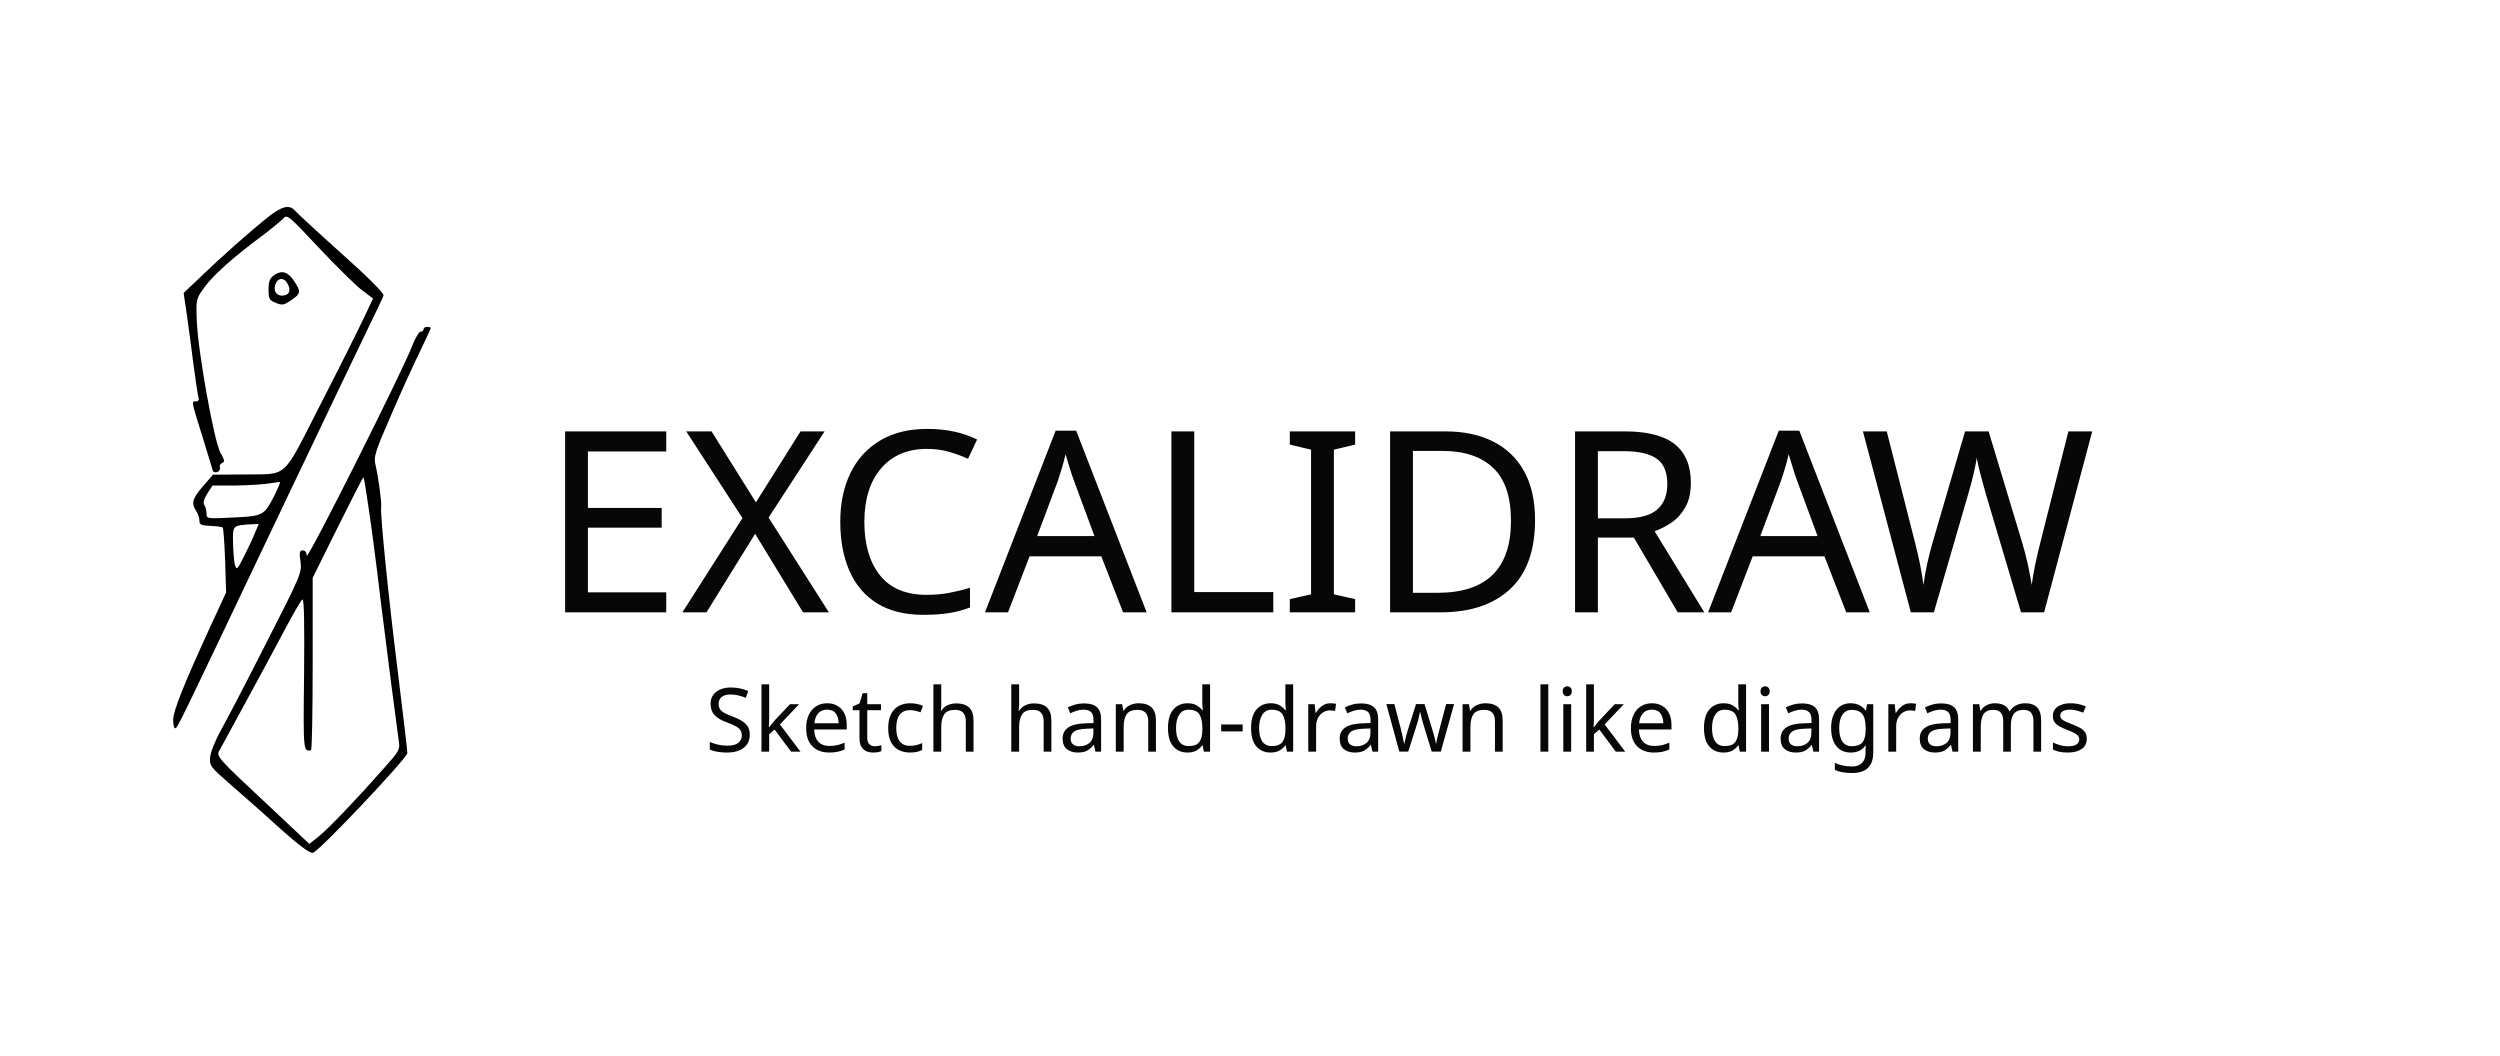
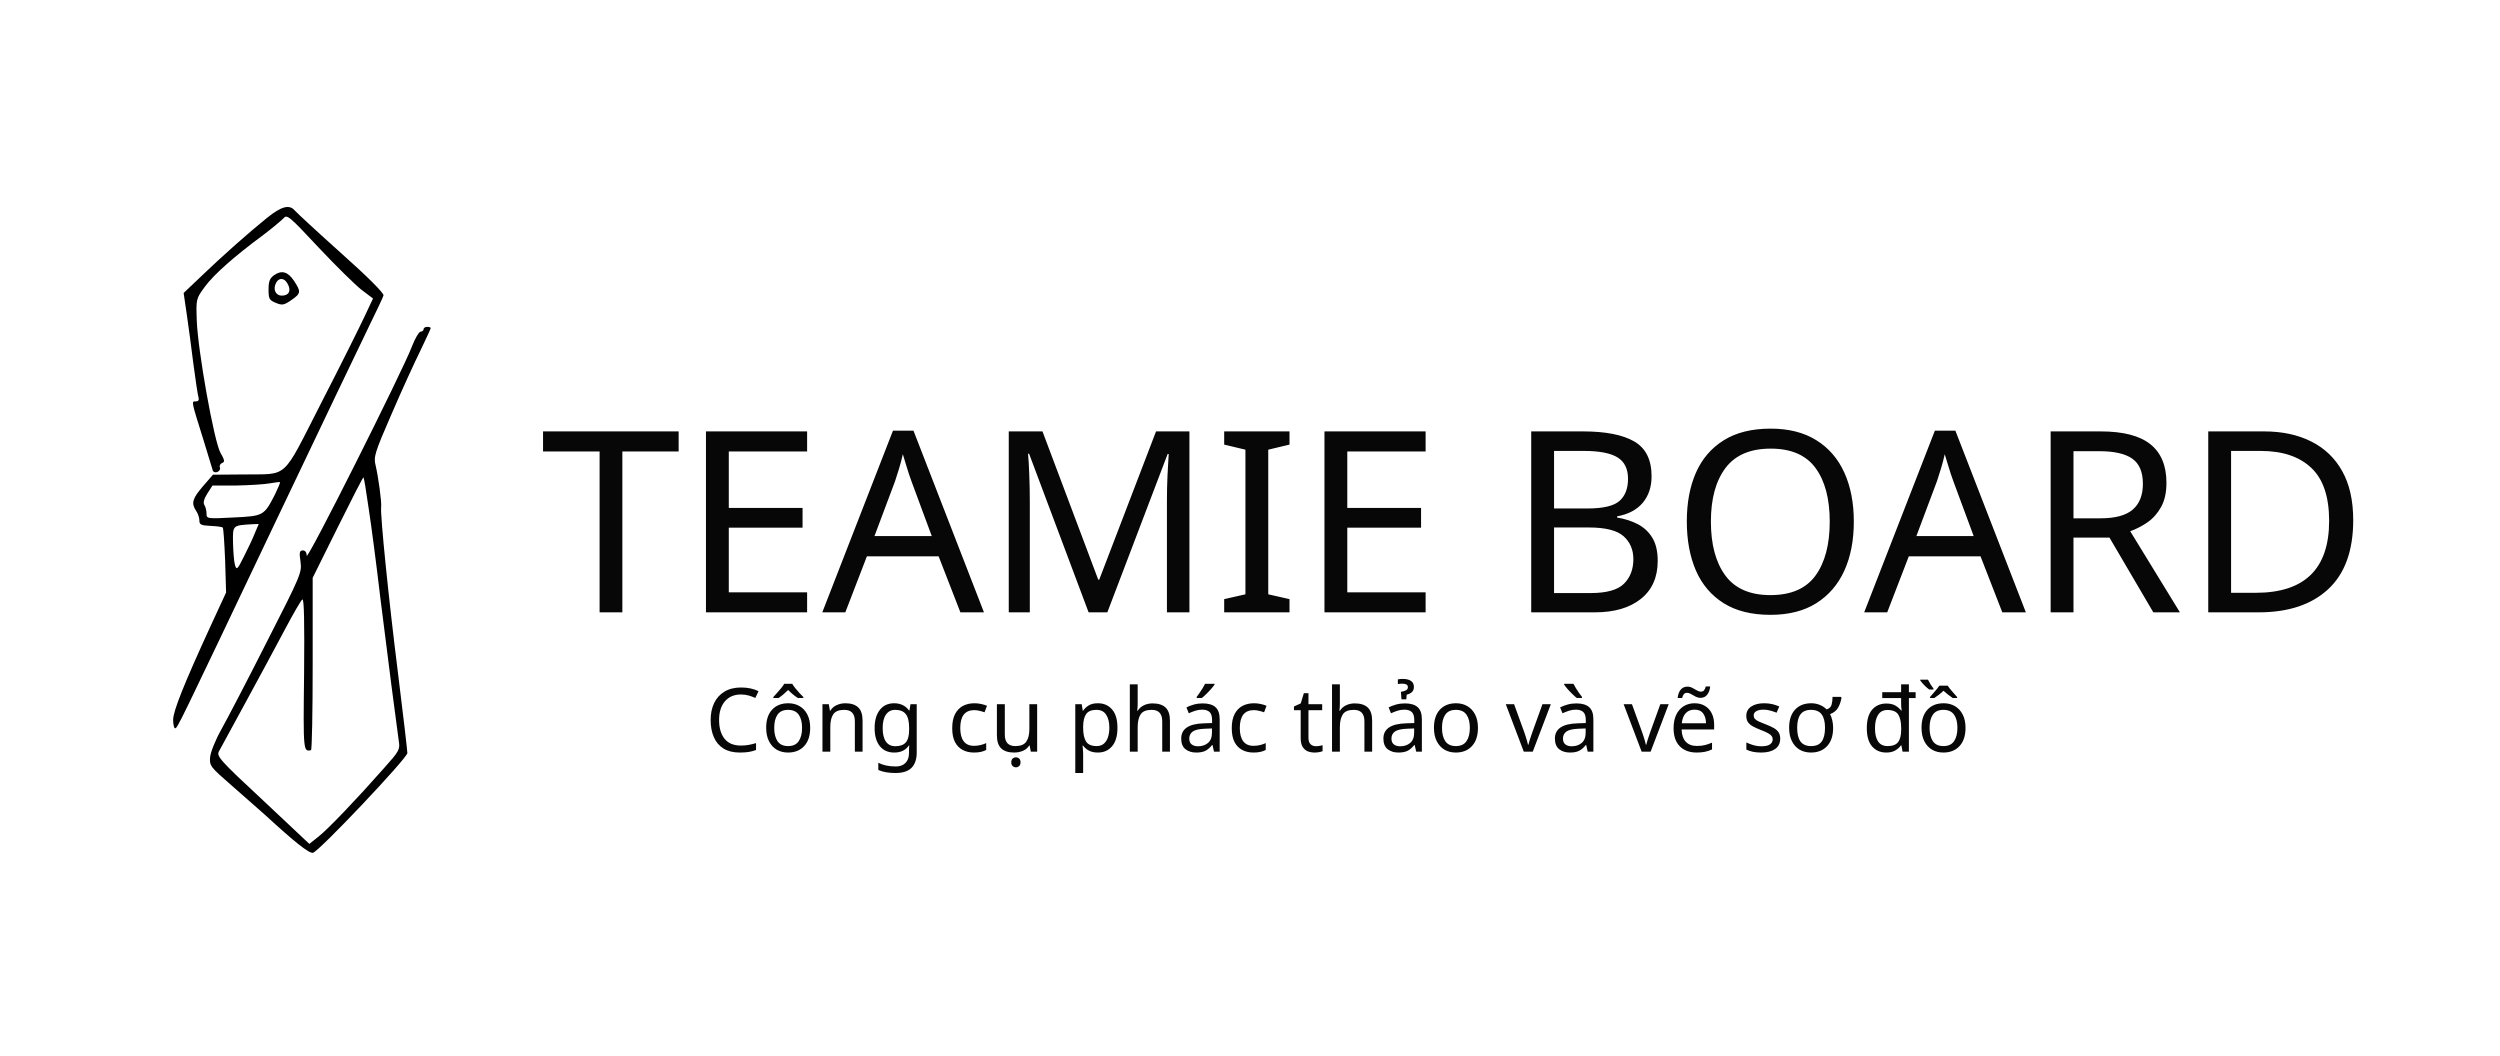
<svg xmlns="http://www.w3.org/2000/svg" width="592px" height="250px" viewBox="0 0 592 250" version="1.1">
  <g id="Artboard" stroke="none" stroke-width="1" fill="none" fill-rule="evenodd">
    <text id="EXCALIDRAW" font-family="FGVirgil, FG Virgil" font-size="60" font-weight="normal" fill="#070707">
-       <tspan x="128" y="145">EXCALIDRAW</tspan>
+       <tspan x="128" y="145">TEAMIE BOARD</tspan>
    </text>
    <text id="Sketch-hand-drawn-li" font-family="FGVirgil, FG Virgil" font-size="21" font-weight="normal" fill="#070707">
-       <tspan x="167" y="178">Sketch hand-drawn like diagrams</tspan>
+       <tspan x="167" y="178">Công cụ phác thảo và vẽ sơ đồ</tspan>
    </text>
    <g id="excalidraw-final-(3)" transform="translate(41, 49)" fill="#000000" fill-rule="nonzero">
      <g id="Group" transform="translate(30.5, 76.5) scale(-1, 1) rotate(-180) translate(-30.5, -76.5) ">
        <path d="M22.197,150.382 C18.018,147.023 11.579,141.331 6.495,136.436 L2.485,132.623 L3.219,127.614 C3.615,124.882 4.349,119.531 4.801,115.775 C5.309,112.018 5.818,108.489 5.987,107.977 C6.213,107.294 5.987,106.952 5.366,106.952 C4.293,106.952 4.236,107.237 7.173,97.845 C8.246,94.259 9.263,90.958 9.376,90.616 C9.489,90.218 9.941,90.047 10.449,90.218 C10.957,90.445 11.24,90.901 11.07,91.299 C10.901,91.754 11.183,92.21 11.635,92.381 C12.256,92.608 12.2,93.064 11.24,94.714 C9.715,97.276 5.818,119.133 5.592,126.191 C5.422,131.2 5.422,131.257 7.512,134.103 C9.545,136.892 14.233,141.104 21.463,146.454 C23.496,147.991 25.53,149.699 26.094,150.268 C26.942,151.292 27.337,151.008 34.454,143.381 C38.577,138.998 43.152,134.501 44.62,133.363 L47.331,131.314 L45.242,126.874 C44.112,124.483 39.537,115.262 35.019,106.497 C25.586,88.055 27.506,89.819 16.549,89.648 L9.432,89.592 L7.06,86.859 C4.575,83.956 4.236,82.875 5.422,81.054 C5.874,80.427 6.213,79.403 6.213,78.777 C6.213,77.752 6.608,77.581 8.868,77.468 C10.28,77.411 11.579,77.24 11.748,77.069 C11.918,76.898 12.144,73.369 12.313,69.214 L12.539,61.701 L8.755,53.504 C2.485,39.844 0,33.583 0,31.533 C0,30.452 0.226,29.541 0.452,29.541 C1.017,29.541 1.017,29.598 24.005,77.923 C34.68,100.349 44.79,121.467 46.484,124.939 C48.179,128.411 49.704,131.598 49.817,132.054 C49.93,132.566 46.032,136.493 39.819,142.015 C34.228,147.023 29.314,151.577 28.862,152.089 C27.563,153.683 25.643,153.171 22.197,150.382 Z M24.118,84.924 C21.519,79.858 21.406,79.801 14.29,79.46 C8.02,79.118 7.907,79.175 7.907,80.371 C7.907,81.054 7.681,81.964 7.399,82.42 C7.06,82.932 7.286,83.843 8.077,85.095 L9.319,87.03 L14.968,87.03 C18.074,87.087 21.632,87.315 22.875,87.542 C24.118,87.77 25.191,87.884 25.304,87.827 C25.417,87.77 24.852,86.461 24.118,84.924 Z M19.373,75.817 C18.921,74.622 17.735,72.117 16.775,70.239 C15.194,67.051 15.024,66.938 14.629,68.247 C14.403,69.044 14.233,71.377 14.177,73.483 C14.12,77.638 14.007,77.581 18.752,77.866 L20.277,77.923 L19.373,75.817 Z" id="Shape" />
        <path d="M23.892,136.835 C22.875,136.095 22.593,135.355 22.593,133.477 C22.593,131.257 22.762,130.915 24.287,130.289 C25.812,129.663 26.207,129.72 27.958,130.915 C30.274,132.509 30.331,132.907 28.636,135.469 C27.168,137.689 25.699,138.087 23.892,136.835 Z M27.111,134.786 C28.015,133.192 27.45,131.997 25.756,131.997 C24.231,131.997 23.553,133.533 24.4,135.07 C25.078,136.323 26.377,136.209 27.111,134.786 Z" id="Shape" />
        <path d="M59.306,124.028 C59.306,123.743 58.967,123.459 58.571,123.459 C58.232,123.459 57.272,121.865 56.538,119.93 C54.279,114.01 31.686,68.987 31.63,70.41 C31.63,71.15 31.291,71.662 30.726,71.662 C29.935,71.662 29.822,71.206 30.161,68.987 C30.5,66.425 30.274,65.856 22.254,50.146 C17.735,41.21 12.878,31.875 11.466,29.371 C9.997,26.752 8.868,23.906 8.755,22.711 C8.585,20.662 8.811,20.377 13.725,16.108 C16.549,13.604 20.164,10.473 21.745,9.05 C28.862,2.504 32.194,-0.114 33.098,0.057 C34.454,0.285 55.408,22.426 55.465,23.679 C55.465,24.248 54.448,32.9 53.206,42.917 C51.059,59.993 49.026,79.972 49.252,81.907 C49.421,83.103 48.574,89.136 47.953,91.754 C47.444,93.804 47.67,94.657 51.737,103.992 C54.109,109.513 57.216,116.287 58.571,119.019 C59.87,121.751 61,124.142 61,124.312 C61,124.483 60.605,124.597 60.153,124.597 C59.701,124.597 59.306,124.369 59.306,124.028 Z M46.315,81.509 C46.936,77.525 48.179,67.962 49.082,60.278 C50.833,46.162 52.867,30.509 53.431,26.525 C53.77,24.532 53.544,24.134 49.873,20.036 C43.491,12.807 36.713,5.692 34.397,3.871 L32.251,2.163 L21.237,12.522 C11.07,21.971 10.223,22.939 10.844,24.077 C11.183,24.703 14.064,29.997 17.227,35.802 C20.39,41.608 24.569,49.349 26.49,52.992 C28.467,56.692 30.274,59.879 30.613,60.05 C31.008,60.278 31.121,54.529 31.008,42.291 C30.782,24.02 30.839,23.963 32.646,24.362 C32.872,24.362 33.042,33.583 33.042,44.796 L33.042,65.173 L38.972,77.126 C42.248,83.729 44.959,89.022 45.072,88.966 C45.185,88.908 45.75,85.55 46.315,81.509 Z" id="Shape" />
      </g>
    </g>
  </g>
</svg>
